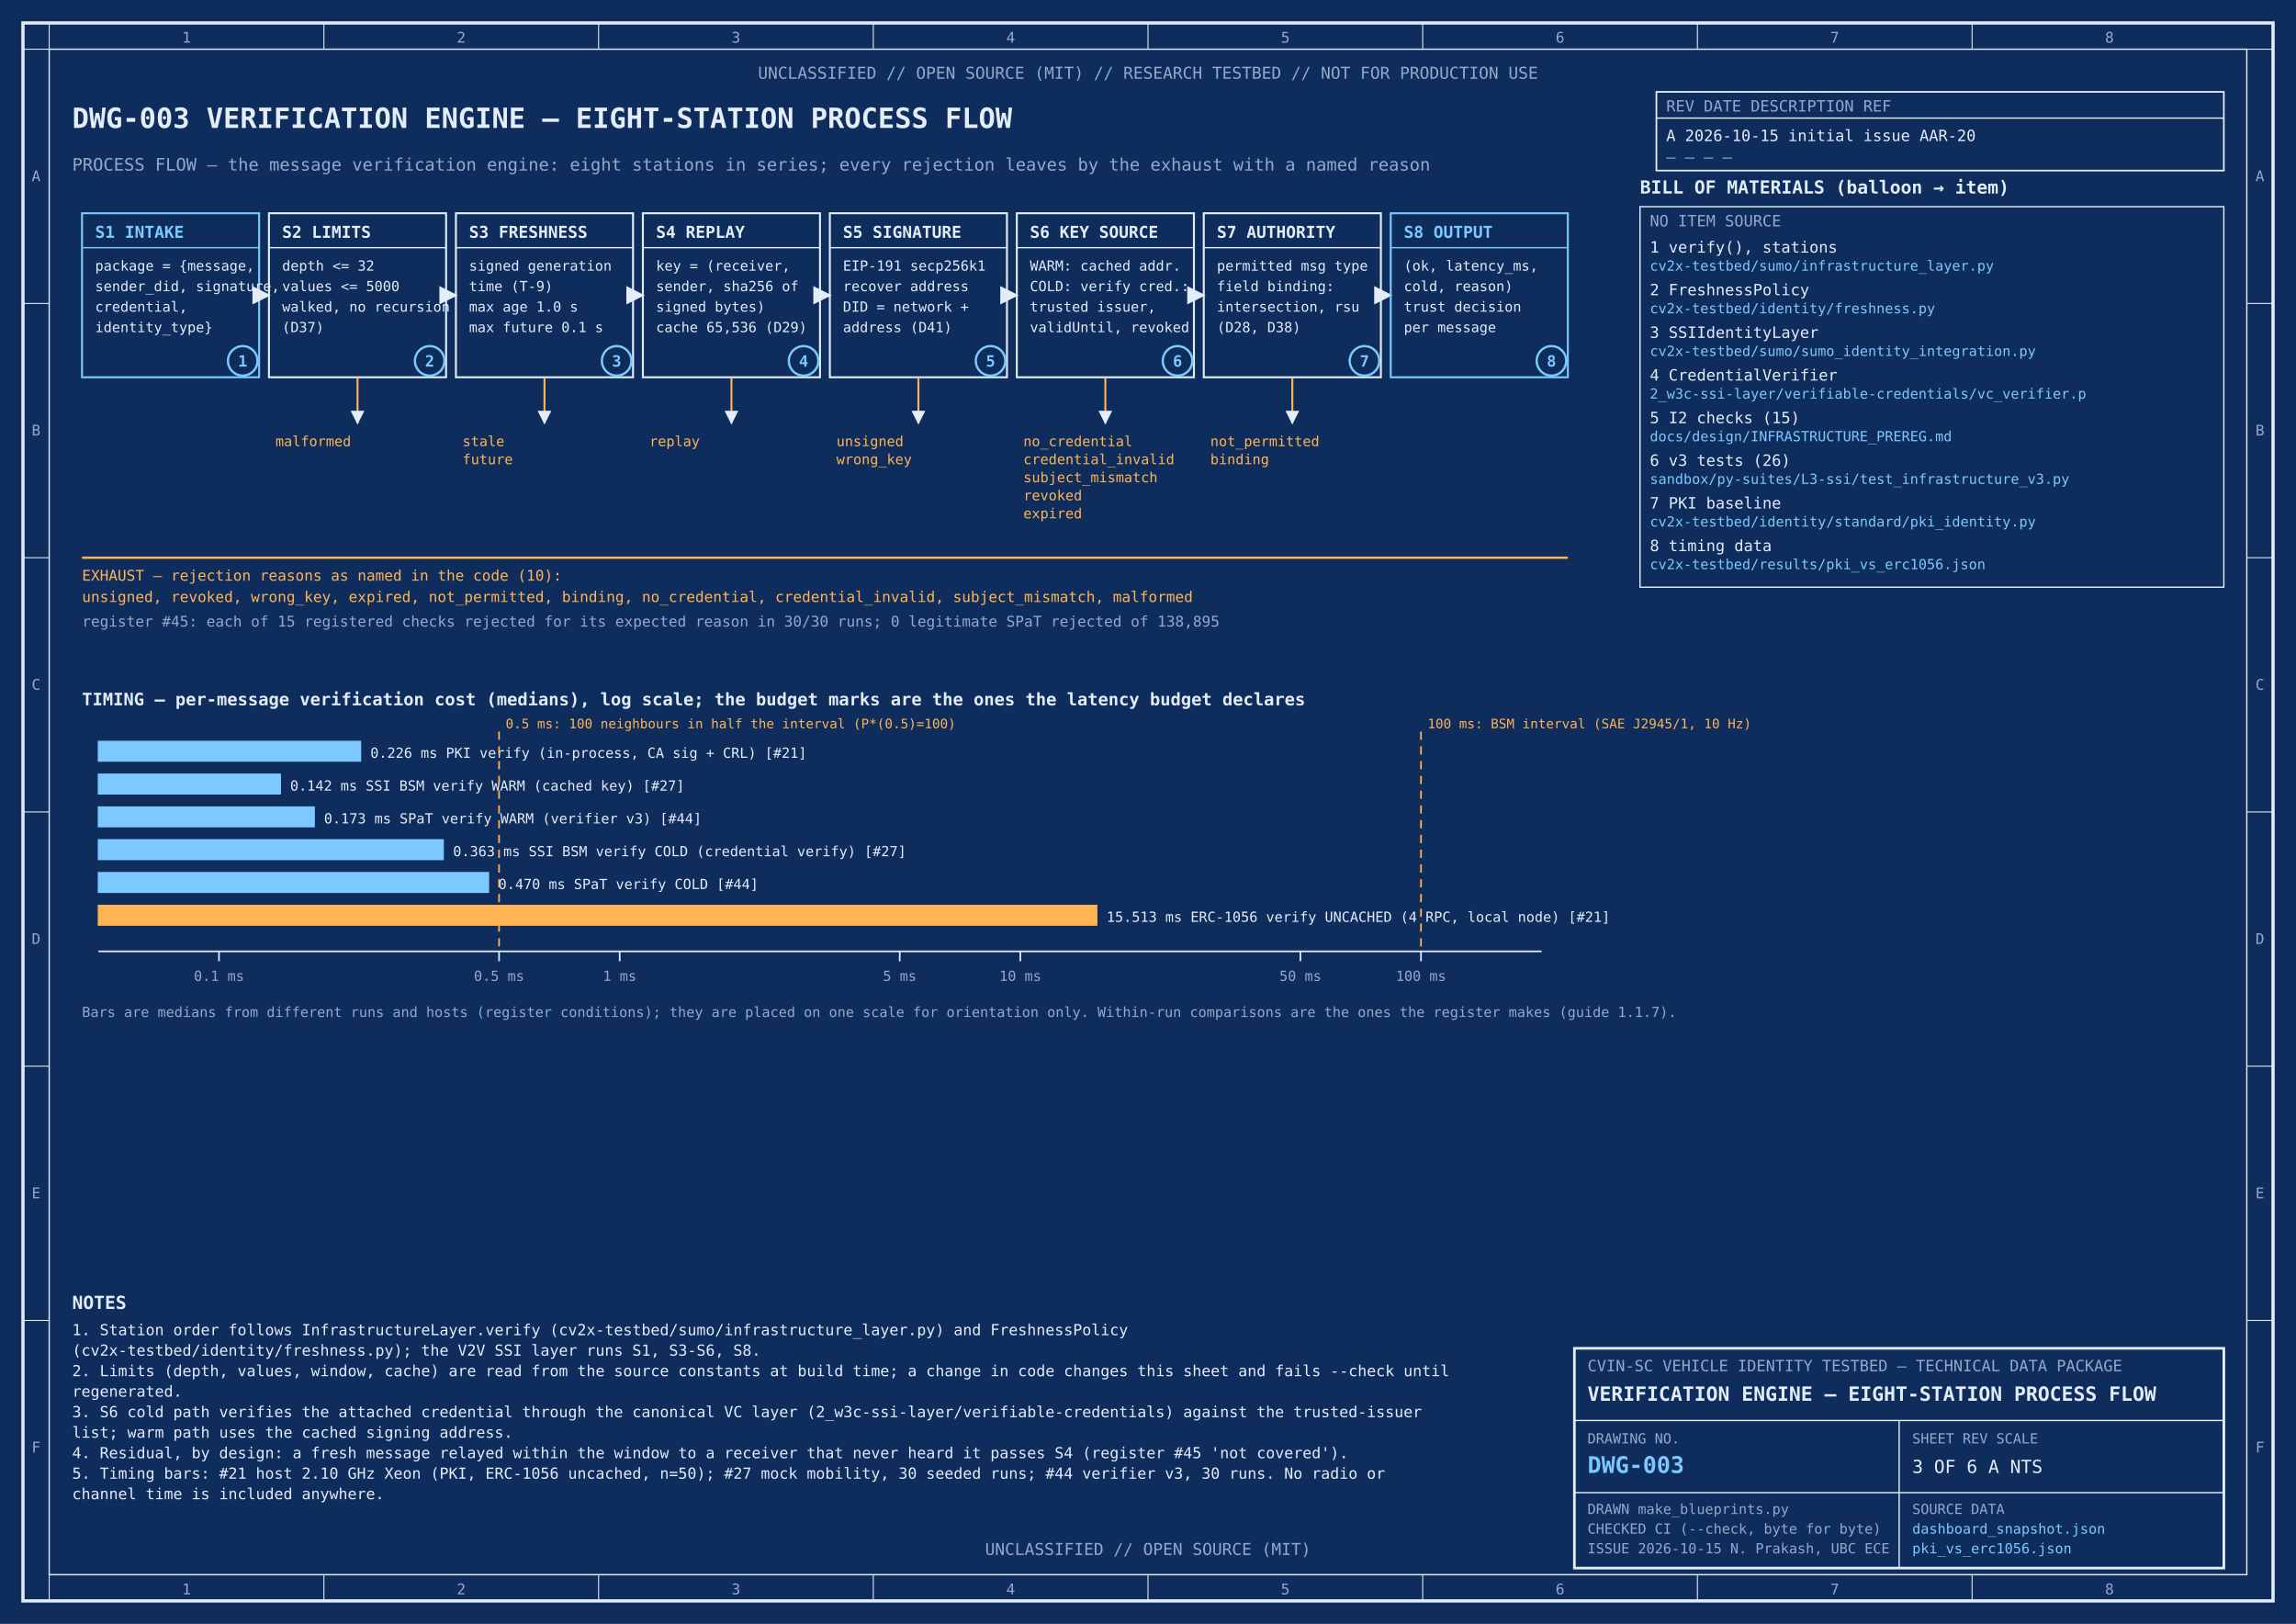
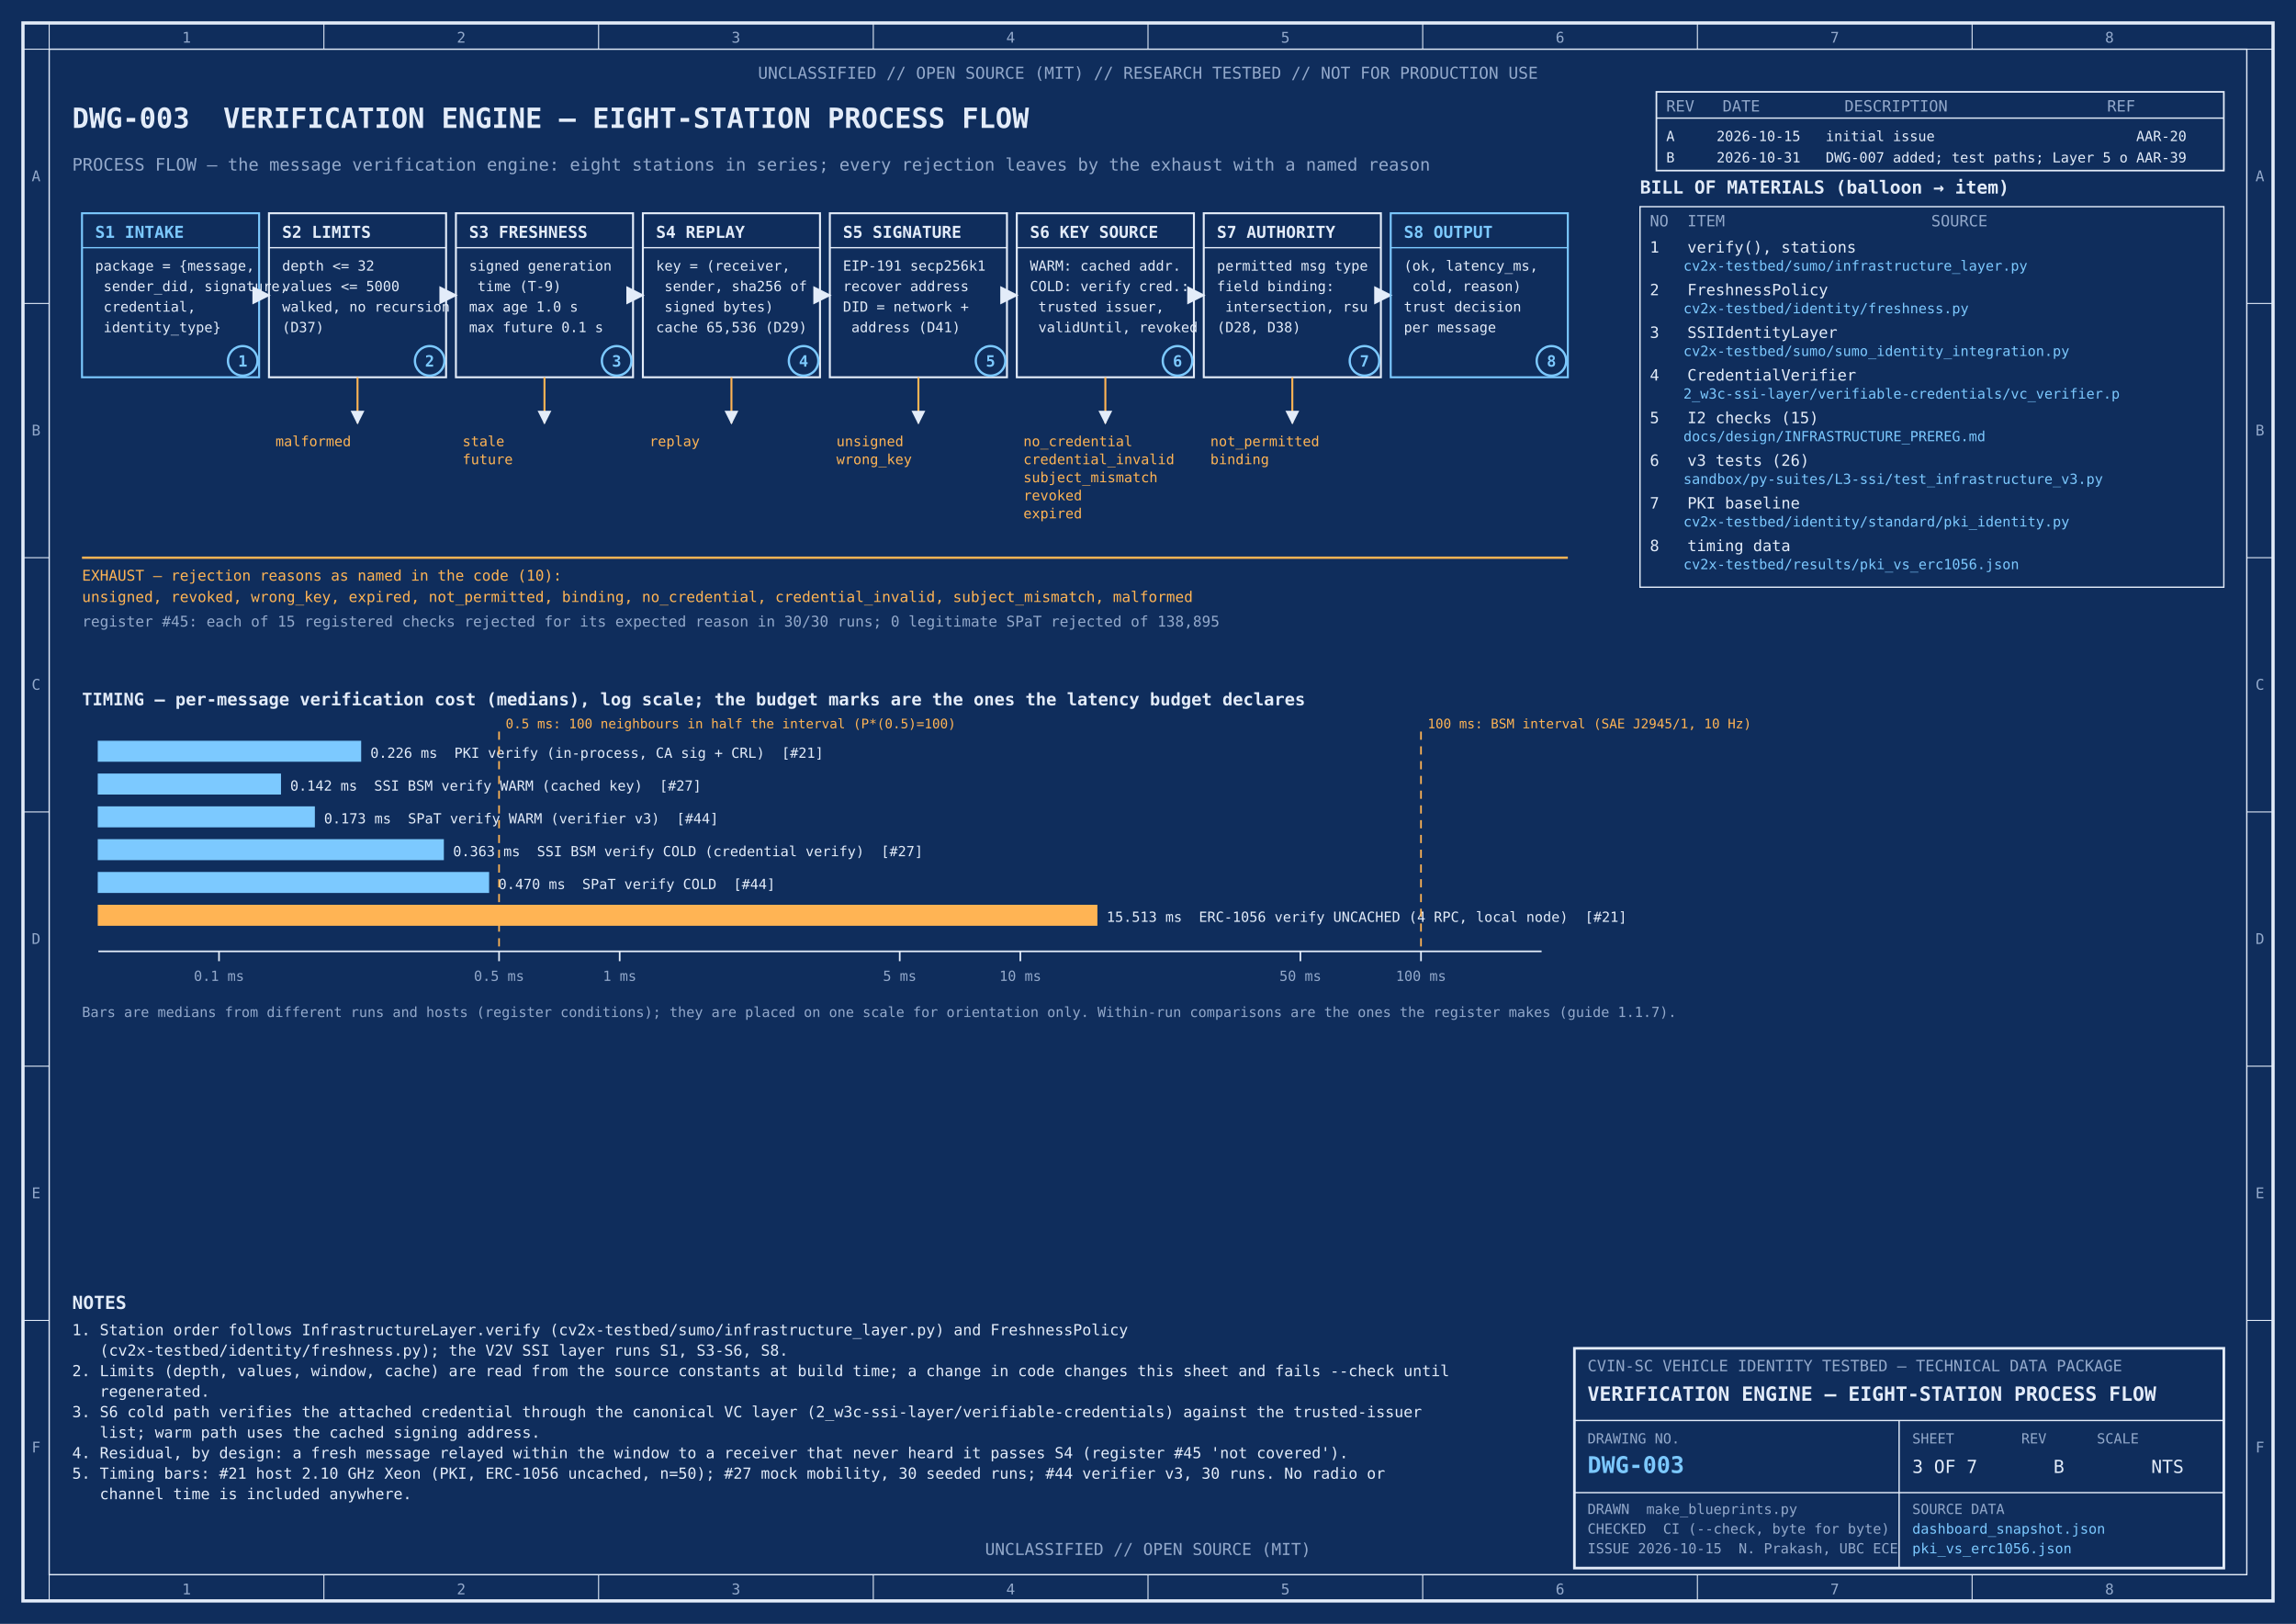
- <svg xmlns="http://www.w3.org/2000/svg" width="1400" height="990" viewBox="0 0 1400 990" font-family="DejaVu Sans Mono, Menlo, Consolas, monospace">
+ <svg xmlns="http://www.w3.org/2000/svg" width="1400" height="990" viewBox="0 0 1400 990" xml:space="preserve" font-family="DejaVu Sans Mono, Menlo, Consolas, monospace">
  <defs>
    <marker id="arrow" viewBox="0 0 10 10" refX="9" refY="5" markerWidth="7" markerHeight="7" orient="auto-start-reverse">
      <path d="M0,0 L10,5 L0,10 z" fill="#e3ecf9" />
    </marker>
    <pattern id="hatch" width="8" height="8" patternUnits="userSpaceOnUse" patternTransform="rotate(45)">
      <line x1="0" y1="0" x2="0" y2="8" stroke="#ffb454" stroke-width="1" />
    </pattern>
  </defs>
  <rect width="1400" height="990" fill="#0f2d5c" />
  <text x="44" y="104" font-size="10.5" text-anchor="start" fill="#93a9cb" font-weight="normal">PROCESS FLOW — the message verification engine: eight stations in series; every rejection leaves by the exhaust with a named reason</text>
  <rect x="50" y="130" width="108" height="100" stroke="#7cc9ff" fill="none" stroke-width="1.2" rx="0" />
  <text x="58" y="145" font-size="10" text-anchor="start" fill="#7cc9ff" font-weight="bold">S1 INTAKE</text>
  <line x1="50" y1="151" x2="158" y2="151" stroke="#7cc9ff" stroke-width="0.8" />
  <text x="58" y="165.0" font-size="8.5" text-anchor="start" fill="#e3ecf9" font-weight="normal">package = {message,</text>
  <text x="58" y="177.5" font-size="8.5" text-anchor="start" fill="#e3ecf9" font-weight="normal"> sender_did, signature,</text>
  <text x="58" y="190.0" font-size="8.5" text-anchor="start" fill="#e3ecf9" font-weight="normal"> credential,</text>
  <text x="58" y="202.5" font-size="8.5" text-anchor="start" fill="#e3ecf9" font-weight="normal"> identity_type}</text>
  <circle cx="148" cy="220" r="9" stroke="#7cc9ff" fill="#0f2d5c" stroke-width="1.4" />
  <text x="148" y="223.5" font-size="9.5" text-anchor="middle" fill="#7cc9ff" font-weight="bold">1</text>
  <line x1="158" y1="180.0" x2="164" y2="180.0" stroke="#e3ecf9" stroke-width="1.6" marker-end="url(#arrow)" />
  <rect x="164" y="130" width="108" height="100" stroke="#e3ecf9" fill="none" stroke-width="1.2" rx="0" />
  <text x="172" y="145" font-size="10" text-anchor="start" fill="#e3ecf9" font-weight="bold">S2 LIMITS</text>
  <line x1="164" y1="151" x2="272" y2="151" stroke="#e3ecf9" stroke-width="0.8" />
  <text x="172" y="165.0" font-size="8.5" text-anchor="start" fill="#e3ecf9" font-weight="normal">depth &lt;= 32</text>
  <text x="172" y="177.5" font-size="8.5" text-anchor="start" fill="#e3ecf9" font-weight="normal">values &lt;= 5000</text>
  <text x="172" y="190.0" font-size="8.5" text-anchor="start" fill="#e3ecf9" font-weight="normal">walked, no recursion</text>
  <text x="172" y="202.5" font-size="8.5" text-anchor="start" fill="#e3ecf9" font-weight="normal">(D37)</text>
  <circle cx="262" cy="220" r="9" stroke="#7cc9ff" fill="#0f2d5c" stroke-width="1.4" />
  <text x="262" y="223.5" font-size="9.5" text-anchor="middle" fill="#7cc9ff" font-weight="bold">2</text>
  <line x1="272" y1="180.0" x2="278" y2="180.0" stroke="#e3ecf9" stroke-width="1.6" marker-end="url(#arrow)" />
  <line x1="218.0" y1="230" x2="218.0" y2="258" stroke="#ffb454" stroke-width="1.2" marker-end="url(#arrow)" />
  <text x="168" y="272" font-size="8.5" text-anchor="start" fill="#ffb454" font-weight="normal">malformed</text>
  <rect x="278" y="130" width="108" height="100" stroke="#e3ecf9" fill="none" stroke-width="1.2" rx="0" />
  <text x="286" y="145" font-size="10" text-anchor="start" fill="#e3ecf9" font-weight="bold">S3 FRESHNESS</text>
  <line x1="278" y1="151" x2="386" y2="151" stroke="#e3ecf9" stroke-width="0.8" />
  <text x="286" y="165.0" font-size="8.5" text-anchor="start" fill="#e3ecf9" font-weight="normal">signed generation</text>
  <text x="286" y="177.5" font-size="8.5" text-anchor="start" fill="#e3ecf9" font-weight="normal"> time (T-9)</text>
  <text x="286" y="190.0" font-size="8.5" text-anchor="start" fill="#e3ecf9" font-weight="normal">max age 1.0 s</text>
  <text x="286" y="202.5" font-size="8.5" text-anchor="start" fill="#e3ecf9" font-weight="normal">max future 0.1 s</text>
  <circle cx="376" cy="220" r="9" stroke="#7cc9ff" fill="#0f2d5c" stroke-width="1.4" />
  <text x="376" y="223.5" font-size="9.5" text-anchor="middle" fill="#7cc9ff" font-weight="bold">3</text>
  <line x1="386" y1="180.0" x2="392" y2="180.0" stroke="#e3ecf9" stroke-width="1.6" marker-end="url(#arrow)" />
  <line x1="332.0" y1="230" x2="332.0" y2="258" stroke="#ffb454" stroke-width="1.2" marker-end="url(#arrow)" />
  <text x="282" y="272" font-size="8.5" text-anchor="start" fill="#ffb454" font-weight="normal">stale</text>
  <text x="282" y="283" font-size="8.5" text-anchor="start" fill="#ffb454" font-weight="normal">future</text>
  <rect x="392" y="130" width="108" height="100" stroke="#e3ecf9" fill="none" stroke-width="1.2" rx="0" />
  <text x="400" y="145" font-size="10" text-anchor="start" fill="#e3ecf9" font-weight="bold">S4 REPLAY</text>
  <line x1="392" y1="151" x2="500" y2="151" stroke="#e3ecf9" stroke-width="0.8" />
  <text x="400" y="165.0" font-size="8.5" text-anchor="start" fill="#e3ecf9" font-weight="normal">key = (receiver,</text>
  <text x="400" y="177.5" font-size="8.5" text-anchor="start" fill="#e3ecf9" font-weight="normal"> sender, sha256 of</text>
  <text x="400" y="190.0" font-size="8.5" text-anchor="start" fill="#e3ecf9" font-weight="normal"> signed bytes)</text>
  <text x="400" y="202.5" font-size="8.5" text-anchor="start" fill="#e3ecf9" font-weight="normal">cache 65,536 (D29)</text>
  <circle cx="490" cy="220" r="9" stroke="#7cc9ff" fill="#0f2d5c" stroke-width="1.4" />
  <text x="490" y="223.5" font-size="9.5" text-anchor="middle" fill="#7cc9ff" font-weight="bold">4</text>
  <line x1="500" y1="180.0" x2="506" y2="180.0" stroke="#e3ecf9" stroke-width="1.6" marker-end="url(#arrow)" />
  <line x1="446.0" y1="230" x2="446.0" y2="258" stroke="#ffb454" stroke-width="1.2" marker-end="url(#arrow)" />
  <text x="396" y="272" font-size="8.5" text-anchor="start" fill="#ffb454" font-weight="normal">replay</text>
  <rect x="506" y="130" width="108" height="100" stroke="#e3ecf9" fill="none" stroke-width="1.2" rx="0" />
  <text x="514" y="145" font-size="10" text-anchor="start" fill="#e3ecf9" font-weight="bold">S5 SIGNATURE</text>
  <line x1="506" y1="151" x2="614" y2="151" stroke="#e3ecf9" stroke-width="0.8" />
  <text x="514" y="165.0" font-size="8.5" text-anchor="start" fill="#e3ecf9" font-weight="normal">EIP-191 secp256k1</text>
  <text x="514" y="177.5" font-size="8.5" text-anchor="start" fill="#e3ecf9" font-weight="normal">recover address</text>
  <text x="514" y="190.0" font-size="8.5" text-anchor="start" fill="#e3ecf9" font-weight="normal">DID = network +</text>
  <text x="514" y="202.5" font-size="8.5" text-anchor="start" fill="#e3ecf9" font-weight="normal"> address (D41)</text>
  <circle cx="604" cy="220" r="9" stroke="#7cc9ff" fill="#0f2d5c" stroke-width="1.4" />
  <text x="604" y="223.5" font-size="9.5" text-anchor="middle" fill="#7cc9ff" font-weight="bold">5</text>
  <line x1="614" y1="180.0" x2="620" y2="180.0" stroke="#e3ecf9" stroke-width="1.6" marker-end="url(#arrow)" />
  <line x1="560.0" y1="230" x2="560.0" y2="258" stroke="#ffb454" stroke-width="1.2" marker-end="url(#arrow)" />
  <text x="510" y="272" font-size="8.5" text-anchor="start" fill="#ffb454" font-weight="normal">unsigned</text>
  <text x="510" y="283" font-size="8.5" text-anchor="start" fill="#ffb454" font-weight="normal">wrong_key</text>
  <rect x="620" y="130" width="108" height="100" stroke="#e3ecf9" fill="none" stroke-width="1.2" rx="0" />
  <text x="628" y="145" font-size="10" text-anchor="start" fill="#e3ecf9" font-weight="bold">S6 KEY SOURCE</text>
  <line x1="620" y1="151" x2="728" y2="151" stroke="#e3ecf9" stroke-width="0.8" />
  <text x="628" y="165.0" font-size="8.5" text-anchor="start" fill="#e3ecf9" font-weight="normal">WARM: cached addr.</text>
  <text x="628" y="177.5" font-size="8.5" text-anchor="start" fill="#e3ecf9" font-weight="normal">COLD: verify cred.:</text>
  <text x="628" y="190.0" font-size="8.5" text-anchor="start" fill="#e3ecf9" font-weight="normal"> trusted issuer,</text>
  <text x="628" y="202.5" font-size="8.5" text-anchor="start" fill="#e3ecf9" font-weight="normal"> validUntil, revoked</text>
  <circle cx="718" cy="220" r="9" stroke="#7cc9ff" fill="#0f2d5c" stroke-width="1.4" />
  <text x="718" y="223.5" font-size="9.5" text-anchor="middle" fill="#7cc9ff" font-weight="bold">6</text>
  <line x1="728" y1="180.0" x2="734" y2="180.0" stroke="#e3ecf9" stroke-width="1.6" marker-end="url(#arrow)" />
  <line x1="674.0" y1="230" x2="674.0" y2="258" stroke="#ffb454" stroke-width="1.2" marker-end="url(#arrow)" />
  <text x="624" y="272" font-size="8.5" text-anchor="start" fill="#ffb454" font-weight="normal">no_credential</text>
  <text x="624" y="283" font-size="8.5" text-anchor="start" fill="#ffb454" font-weight="normal">credential_invalid</text>
  <text x="624" y="294" font-size="8.5" text-anchor="start" fill="#ffb454" font-weight="normal">subject_mismatch</text>
  <text x="624" y="305" font-size="8.5" text-anchor="start" fill="#ffb454" font-weight="normal">revoked</text>
  <text x="624" y="316" font-size="8.5" text-anchor="start" fill="#ffb454" font-weight="normal">expired</text>
  <rect x="734" y="130" width="108" height="100" stroke="#e3ecf9" fill="none" stroke-width="1.2" rx="0" />
  <text x="742" y="145" font-size="10" text-anchor="start" fill="#e3ecf9" font-weight="bold">S7 AUTHORITY</text>
  <line x1="734" y1="151" x2="842" y2="151" stroke="#e3ecf9" stroke-width="0.8" />
  <text x="742" y="165.0" font-size="8.5" text-anchor="start" fill="#e3ecf9" font-weight="normal">permitted msg type</text>
  <text x="742" y="177.5" font-size="8.5" text-anchor="start" fill="#e3ecf9" font-weight="normal">field binding:</text>
  <text x="742" y="190.0" font-size="8.5" text-anchor="start" fill="#e3ecf9" font-weight="normal"> intersection, rsu</text>
  <text x="742" y="202.5" font-size="8.5" text-anchor="start" fill="#e3ecf9" font-weight="normal">(D28, D38)</text>
  <circle cx="832" cy="220" r="9" stroke="#7cc9ff" fill="#0f2d5c" stroke-width="1.4" />
  <text x="832" y="223.5" font-size="9.5" text-anchor="middle" fill="#7cc9ff" font-weight="bold">7</text>
  <line x1="842" y1="180.0" x2="848" y2="180.0" stroke="#e3ecf9" stroke-width="1.6" marker-end="url(#arrow)" />
  <line x1="788.0" y1="230" x2="788.0" y2="258" stroke="#ffb454" stroke-width="1.2" marker-end="url(#arrow)" />
  <text x="738" y="272" font-size="8.5" text-anchor="start" fill="#ffb454" font-weight="normal">not_permitted</text>
  <text x="738" y="283" font-size="8.5" text-anchor="start" fill="#ffb454" font-weight="normal">binding</text>
  <rect x="848" y="130" width="108" height="100" stroke="#7cc9ff" fill="none" stroke-width="1.2" rx="0" />
  <text x="856" y="145" font-size="10" text-anchor="start" fill="#7cc9ff" font-weight="bold">S8 OUTPUT</text>
  <line x1="848" y1="151" x2="956" y2="151" stroke="#7cc9ff" stroke-width="0.8" />
  <text x="856" y="165.0" font-size="8.5" text-anchor="start" fill="#e3ecf9" font-weight="normal">(ok, latency_ms,</text>
  <text x="856" y="177.5" font-size="8.5" text-anchor="start" fill="#e3ecf9" font-weight="normal"> cold, reason)</text>
  <text x="856" y="190.0" font-size="8.5" text-anchor="start" fill="#e3ecf9" font-weight="normal">trust decision</text>
  <text x="856" y="202.5" font-size="8.5" text-anchor="start" fill="#e3ecf9" font-weight="normal">per message</text>
  <circle cx="946" cy="220" r="9" stroke="#7cc9ff" fill="#0f2d5c" stroke-width="1.4" />
  <text x="946" y="223.5" font-size="9.5" text-anchor="middle" fill="#7cc9ff" font-weight="bold">8</text>
  <line x1="50" y1="340" x2="956" y2="340" stroke="#ffb454" stroke-width="1.4" />
  <text x="50" y="354" font-size="9" text-anchor="start" fill="#ffb454" font-weight="normal">EXHAUST — rejection reasons as named in the code (10):</text>
  <text x="50" y="367" font-size="9" text-anchor="start" fill="#ffb454" font-weight="normal">unsigned, revoked, wrong_key, expired, not_permitted, binding, no_credential, credential_invalid, subject_mismatch, malformed</text>
  <text x="50" y="382" font-size="9" text-anchor="start" fill="#93a9cb" font-weight="normal">register #45: each of 15 registered checks rejected for its expected reason in 30/30 runs; 0 legitimate SPaT rejected of 138,895</text>
  <text x="50" y="430" font-size="10.5" text-anchor="start" fill="#e3ecf9" font-weight="bold">TIMING — per-message verification cost (medians), log scale; the budget marks are the ones the latency budget declares</text>
  <line x1="60" y1="580" x2="940" y2="580" stroke="#e3ecf9" stroke-width="1" />
  <line x1="133.543" y1="580" x2="133.543" y2="586" stroke="#e3ecf9" stroke-width="1" />
  <text x="133.543" y="598" font-size="8.5" text-anchor="middle" fill="#93a9cb" font-weight="normal">0.1 ms</text>
  <line x1="304.305" y1="580" x2="304.305" y2="586" stroke="#e3ecf9" stroke-width="1" />
  <text x="304.305" y="598" font-size="8.5" text-anchor="middle" fill="#93a9cb" font-weight="normal">0.5 ms</text>
  <line x1="377.848" y1="580" x2="377.848" y2="586" stroke="#e3ecf9" stroke-width="1" />
  <text x="377.848" y="598" font-size="8.5" text-anchor="middle" fill="#93a9cb" font-weight="normal">1 ms</text>
  <line x1="548.609" y1="580" x2="548.609" y2="586" stroke="#e3ecf9" stroke-width="1" />
  <text x="548.609" y="598" font-size="8.5" text-anchor="middle" fill="#93a9cb" font-weight="normal">5 ms</text>
  <line x1="622.152" y1="580" x2="622.152" y2="586" stroke="#e3ecf9" stroke-width="1" />
  <text x="622.152" y="598" font-size="8.5" text-anchor="middle" fill="#93a9cb" font-weight="normal">10 ms</text>
  <line x1="792.914" y1="580" x2="792.914" y2="586" stroke="#e3ecf9" stroke-width="1" />
  <text x="792.914" y="598" font-size="8.5" text-anchor="middle" fill="#93a9cb" font-weight="normal">50 ms</text>
  <line x1="866.457" y1="580" x2="866.457" y2="586" stroke="#e3ecf9" stroke-width="1" />
  <text x="866.457" y="598" font-size="8.5" text-anchor="middle" fill="#93a9cb" font-weight="normal">100 ms</text>
  <rect x="60" y="452" width="159.822" height="12" stroke="#7cc9ff" fill="#7cc9ff" stroke-width="0.8" rx="0" />
  <text x="225.822" y="462" font-size="8.5" text-anchor="start" fill="#e3ecf9" font-weight="normal">0.226 ms  PKI verify (in-process, CA sig + CRL)  [#21]</text>
  <rect x="60" y="472" width="110.934" height="12" stroke="#7cc9ff" fill="#7cc9ff" stroke-width="0.8" rx="0" />
  <text x="176.934" y="482" font-size="8.5" text-anchor="start" fill="#e3ecf9" font-weight="normal">0.142 ms  SSI BSM verify WARM (cached key)  [#27]</text>
  <rect x="60" y="492" width="131.576" height="12" stroke="#7cc9ff" fill="#7cc9ff" stroke-width="0.8" rx="0" />
  <text x="197.576" y="502" font-size="8.5" text-anchor="start" fill="#e3ecf9" font-weight="normal">0.173 ms  SPaT verify WARM (verifier v3)  [#44]</text>
  <rect x="60" y="512" width="210.243" height="12" stroke="#7cc9ff" fill="#7cc9ff" stroke-width="0.8" rx="0" />
  <text x="276.243" y="522" font-size="8.5" text-anchor="start" fill="#e3ecf9" font-weight="normal">0.363 ms  SSI BSM verify COLD (credential verify)  [#27]</text>
  <rect x="60" y="532" width="237.852" height="12" stroke="#7cc9ff" fill="#7cc9ff" stroke-width="0.8" rx="0" />
  <text x="303.852" y="542" font-size="8.5" text-anchor="start" fill="#e3ecf9" font-weight="normal">0.470 ms  SPaT verify COLD  [#44]</text>
  <rect x="60" y="552" width="608.74" height="12" stroke="#ffb454" fill="#ffb454" stroke-width="0.8" rx="0" />
  <text x="674.74" y="562" font-size="8.5" text-anchor="start" fill="#e3ecf9" font-weight="normal">15.513 ms  ERC-1056 verify UNCACHED (4 RPC, local node)  [#21]</text>
  <line x1="304.305" y1="446" x2="304.305" y2="580" stroke="#ffb454" stroke-width="1" stroke-dasharray="5,4" />
  <text x="308.305" y="444" font-size="8" text-anchor="start" fill="#ffb454" font-weight="normal">0.5 ms: 100 neighbours in half the interval (P*(0.5)=100)</text>
  <line x1="866.457" y1="446" x2="866.457" y2="580" stroke="#ffb454" stroke-width="1" stroke-dasharray="5,4" />
  <text x="870.457" y="444" font-size="8" text-anchor="start" fill="#ffb454" font-weight="normal">100 ms: BSM interval (SAE J2945/1, 10 Hz)</text>
  <text x="50" y="620" font-size="8.5" text-anchor="start" fill="#93a9cb" font-weight="normal">Bars are medians from different runs and hosts (register conditions); they are placed on one scale for orientation only. Within-run comparisons are the ones the register makes (guide 1.1.7).</text>
  <rect x="14" y="14" width="1372" height="962" stroke="#e3ecf9" fill="none" stroke-width="2" rx="0" />
  <rect x="30" y="30" width="1340" height="930" stroke="#e3ecf9" fill="none" stroke-width="0.8" rx="0" />
  <line x1="30.0" y1="14" x2="30.0" y2="30" stroke="#e3ecf9" stroke-width="0.6" />
  <line x1="30.0" y1="960" x2="30.0" y2="976" stroke="#e3ecf9" stroke-width="0.6" />
  <text x="113.75" y="26" font-size="9" text-anchor="middle" fill="#93a9cb" font-weight="normal">1</text>
  <text x="113.75" y="972" font-size="9" text-anchor="middle" fill="#93a9cb" font-weight="normal">1</text>
  <line x1="197.5" y1="14" x2="197.5" y2="30" stroke="#e3ecf9" stroke-width="0.6" />
  <line x1="197.5" y1="960" x2="197.5" y2="976" stroke="#e3ecf9" stroke-width="0.6" />
  <text x="281.25" y="26" font-size="9" text-anchor="middle" fill="#93a9cb" font-weight="normal">2</text>
  <text x="281.25" y="972" font-size="9" text-anchor="middle" fill="#93a9cb" font-weight="normal">2</text>
  <line x1="365.0" y1="14" x2="365.0" y2="30" stroke="#e3ecf9" stroke-width="0.6" />
  <line x1="365.0" y1="960" x2="365.0" y2="976" stroke="#e3ecf9" stroke-width="0.6" />
  <text x="448.75" y="26" font-size="9" text-anchor="middle" fill="#93a9cb" font-weight="normal">3</text>
  <text x="448.75" y="972" font-size="9" text-anchor="middle" fill="#93a9cb" font-weight="normal">3</text>
  <line x1="532.5" y1="14" x2="532.5" y2="30" stroke="#e3ecf9" stroke-width="0.6" />
  <line x1="532.5" y1="960" x2="532.5" y2="976" stroke="#e3ecf9" stroke-width="0.6" />
  <text x="616.25" y="26" font-size="9" text-anchor="middle" fill="#93a9cb" font-weight="normal">4</text>
  <text x="616.25" y="972" font-size="9" text-anchor="middle" fill="#93a9cb" font-weight="normal">4</text>
  <line x1="700.0" y1="14" x2="700.0" y2="30" stroke="#e3ecf9" stroke-width="0.6" />
  <line x1="700.0" y1="960" x2="700.0" y2="976" stroke="#e3ecf9" stroke-width="0.6" />
  <text x="783.75" y="26" font-size="9" text-anchor="middle" fill="#93a9cb" font-weight="normal">5</text>
  <text x="783.75" y="972" font-size="9" text-anchor="middle" fill="#93a9cb" font-weight="normal">5</text>
  <line x1="867.5" y1="14" x2="867.5" y2="30" stroke="#e3ecf9" stroke-width="0.6" />
  <line x1="867.5" y1="960" x2="867.5" y2="976" stroke="#e3ecf9" stroke-width="0.6" />
  <text x="951.25" y="26" font-size="9" text-anchor="middle" fill="#93a9cb" font-weight="normal">6</text>
  <text x="951.25" y="972" font-size="9" text-anchor="middle" fill="#93a9cb" font-weight="normal">6</text>
  <line x1="1035.0" y1="14" x2="1035.0" y2="30" stroke="#e3ecf9" stroke-width="0.6" />
  <line x1="1035.0" y1="960" x2="1035.0" y2="976" stroke="#e3ecf9" stroke-width="0.6" />
  <text x="1118.75" y="26" font-size="9" text-anchor="middle" fill="#93a9cb" font-weight="normal">7</text>
  <text x="1118.75" y="972" font-size="9" text-anchor="middle" fill="#93a9cb" font-weight="normal">7</text>
  <line x1="1202.5" y1="14" x2="1202.5" y2="30" stroke="#e3ecf9" stroke-width="0.6" />
  <line x1="1202.5" y1="960" x2="1202.5" y2="976" stroke="#e3ecf9" stroke-width="0.6" />
  <text x="1286.25" y="26" font-size="9" text-anchor="middle" fill="#93a9cb" font-weight="normal">8</text>
  <text x="1286.25" y="972" font-size="9" text-anchor="middle" fill="#93a9cb" font-weight="normal">8</text>
  <line x1="14" y1="30.0" x2="30" y2="30.0" stroke="#e3ecf9" stroke-width="0.6" />
  <line x1="1370" y1="30.0" x2="1386" y2="30.0" stroke="#e3ecf9" stroke-width="0.6" />
  <text x="22" y="110.5" font-size="9" text-anchor="middle" fill="#93a9cb" font-weight="normal">A</text>
  <text x="1378" y="110.5" font-size="9" text-anchor="middle" fill="#93a9cb" font-weight="normal">A</text>
  <line x1="14" y1="185.0" x2="30" y2="185.0" stroke="#e3ecf9" stroke-width="0.6" />
  <line x1="1370" y1="185.0" x2="1386" y2="185.0" stroke="#e3ecf9" stroke-width="0.6" />
  <text x="22" y="265.5" font-size="9" text-anchor="middle" fill="#93a9cb" font-weight="normal">B</text>
  <text x="1378" y="265.5" font-size="9" text-anchor="middle" fill="#93a9cb" font-weight="normal">B</text>
  <line x1="14" y1="340.0" x2="30" y2="340.0" stroke="#e3ecf9" stroke-width="0.6" />
  <line x1="1370" y1="340.0" x2="1386" y2="340.0" stroke="#e3ecf9" stroke-width="0.6" />
  <text x="22" y="420.5" font-size="9" text-anchor="middle" fill="#93a9cb" font-weight="normal">C</text>
  <text x="1378" y="420.5" font-size="9" text-anchor="middle" fill="#93a9cb" font-weight="normal">C</text>
  <line x1="14" y1="495.0" x2="30" y2="495.0" stroke="#e3ecf9" stroke-width="0.6" />
  <line x1="1370" y1="495.0" x2="1386" y2="495.0" stroke="#e3ecf9" stroke-width="0.6" />
  <text x="22" y="575.5" font-size="9" text-anchor="middle" fill="#93a9cb" font-weight="normal">D</text>
  <text x="1378" y="575.5" font-size="9" text-anchor="middle" fill="#93a9cb" font-weight="normal">D</text>
  <line x1="14" y1="650.0" x2="30" y2="650.0" stroke="#e3ecf9" stroke-width="0.6" />
  <line x1="1370" y1="650.0" x2="1386" y2="650.0" stroke="#e3ecf9" stroke-width="0.6" />
  <text x="22" y="730.5" font-size="9" text-anchor="middle" fill="#93a9cb" font-weight="normal">E</text>
  <text x="1378" y="730.5" font-size="9" text-anchor="middle" fill="#93a9cb" font-weight="normal">E</text>
  <line x1="14" y1="805.0" x2="30" y2="805.0" stroke="#e3ecf9" stroke-width="0.6" />
  <line x1="1370" y1="805.0" x2="1386" y2="805.0" stroke="#e3ecf9" stroke-width="0.6" />
  <text x="22" y="885.5" font-size="9" text-anchor="middle" fill="#93a9cb" font-weight="normal">F</text>
  <text x="1378" y="885.5" font-size="9" text-anchor="middle" fill="#93a9cb" font-weight="normal">F</text>
  <text x="700.0" y="48" font-size="10" text-anchor="middle" fill="#93a9cb" font-weight="normal">UNCLASSIFIED // OPEN SOURCE (MIT) // RESEARCH TESTBED // NOT FOR PRODUCTION USE</text>
  <text x="700.0" y="948" font-size="10" text-anchor="middle" fill="#93a9cb" font-weight="normal">UNCLASSIFIED // OPEN SOURCE (MIT)</text>
  <text x="44" y="78" font-size="17" text-anchor="start" fill="#e3ecf9" font-weight="bold">DWG-003  VERIFICATION ENGINE — EIGHT-STATION PROCESS FLOW</text>
  <rect x="1010" y="56" width="346" height="48" stroke="#e3ecf9" fill="none" stroke-width="1" rx="0" />
  <line x1="1010" y1="72" x2="1356" y2="72" stroke="#e3ecf9" stroke-width="0.8" />
  <text x="1016" y="68" font-size="9.5" text-anchor="start" fill="#93a9cb" font-weight="normal">REV   DATE         DESCRIPTION                 REF</text>
-   <text x="1016" y="86" font-size="9.5" text-anchor="start" fill="#e3ecf9" font-weight="normal">A     2026-10-15   initial issue               AAR-20</text>
-   <text x="1016" y="99" font-size="9.5" text-anchor="start" fill="#93a9cb" font-weight="normal">—     —            —                           —</text>
+   <text x="1016" y="86" font-size="8.5" text-anchor="start" fill="#e3ecf9" font-weight="normal">A     2026-10-15   initial issue                        AAR-20</text>
+   <text x="1016" y="99" font-size="8.5" text-anchor="start" fill="#e3ecf9" font-weight="normal">B     2026-10-31   DWG-007 added; test paths; Layer 5 o AAR-39</text>
  <text x="44" y="798" font-size="11" text-anchor="start" fill="#e3ecf9" font-weight="bold">NOTES</text>
  <text x="44" y="814.0" font-size="9.3" text-anchor="start" fill="#e3ecf9" font-weight="normal">1. Station order follows InfrastructureLayer.verify (cv2x-testbed/sumo/infrastructure_layer.py) and FreshnessPolicy</text>
  <text x="44" y="826.5" font-size="9.3" text-anchor="start" fill="#e3ecf9" font-weight="normal">   (cv2x-testbed/identity/freshness.py); the V2V SSI layer runs S1, S3-S6, S8.</text>
  <text x="44" y="839.0" font-size="9.3" text-anchor="start" fill="#e3ecf9" font-weight="normal">2. Limits (depth, values, window, cache) are read from the source constants at build time; a change in code changes this sheet and fails --check until</text>
  <text x="44" y="851.5" font-size="9.3" text-anchor="start" fill="#e3ecf9" font-weight="normal">   regenerated.</text>
  <text x="44" y="864.0" font-size="9.3" text-anchor="start" fill="#e3ecf9" font-weight="normal">3. S6 cold path verifies the attached credential through the canonical VC layer (2_w3c-ssi-layer/verifiable-credentials) against the trusted-issuer</text>
  <text x="44" y="876.5" font-size="9.3" text-anchor="start" fill="#e3ecf9" font-weight="normal">   list; warm path uses the cached signing address.</text>
  <text x="44" y="889.0" font-size="9.3" text-anchor="start" fill="#e3ecf9" font-weight="normal">4. Residual, by design: a fresh message relayed within the window to a receiver that never heard it passes S4 (register #45 'not covered').</text>
  <text x="44" y="901.5" font-size="9.3" text-anchor="start" fill="#e3ecf9" font-weight="normal">5. Timing bars: #21 host 2.10 GHz Xeon (PKI, ERC-1056 uncached, n=50); #27 mock mobility, 30 seeded runs; #44 verifier v3, 30 runs. No radio or</text>
  <text x="44" y="914.0" font-size="9.3" text-anchor="start" fill="#e3ecf9" font-weight="normal">   channel time is included anywhere.</text>
  <text x="1000" y="118" font-size="11" text-anchor="start" fill="#e3ecf9" font-weight="bold">BILL OF MATERIALS (balloon → item)</text>
  <rect x="1000" y="126" width="356" height="232" stroke="#e3ecf9" fill="none" stroke-width="0.8" rx="0" />
  <text x="1006" y="138" font-size="9.5" text-anchor="start" fill="#93a9cb" font-weight="normal">NO  ITEM                      SOURCE</text>
  <text x="1006" y="154" font-size="9.5" text-anchor="start" fill="#e3ecf9" font-weight="normal">1   verify(), stations        </text>
  <text x="1006" y="165" font-size="8.5" text-anchor="start" fill="#7cc9ff" font-weight="normal">    cv2x-testbed/sumo/infrastructure_layer.py</text>
  <text x="1006" y="180" font-size="9.5" text-anchor="start" fill="#e3ecf9" font-weight="normal">2   FreshnessPolicy           </text>
  <text x="1006" y="191" font-size="8.5" text-anchor="start" fill="#7cc9ff" font-weight="normal">    cv2x-testbed/identity/freshness.py</text>
  <text x="1006" y="206" font-size="9.5" text-anchor="start" fill="#e3ecf9" font-weight="normal">3   SSIIdentityLayer          </text>
  <text x="1006" y="217" font-size="8.5" text-anchor="start" fill="#7cc9ff" font-weight="normal">    cv2x-testbed/sumo/sumo_identity_integration.py</text>
  <text x="1006" y="232" font-size="9.5" text-anchor="start" fill="#e3ecf9" font-weight="normal">4   CredentialVerifier        </text>
  <text x="1006" y="243" font-size="8.5" text-anchor="start" fill="#7cc9ff" font-weight="normal">    2_w3c-ssi-layer/verifiable-credentials/vc_verifier.p</text>
  <text x="1006" y="258" font-size="9.5" text-anchor="start" fill="#e3ecf9" font-weight="normal">5   I2 checks (15)            </text>
  <text x="1006" y="269" font-size="8.5" text-anchor="start" fill="#7cc9ff" font-weight="normal">    docs/design/INFRASTRUCTURE_PREREG.md</text>
  <text x="1006" y="284" font-size="9.5" text-anchor="start" fill="#e3ecf9" font-weight="normal">6   v3 tests (26)             </text>
  <text x="1006" y="295" font-size="8.5" text-anchor="start" fill="#7cc9ff" font-weight="normal">    sandbox/py-suites/L3-ssi/test_infrastructure_v3.py</text>
  <text x="1006" y="310" font-size="9.5" text-anchor="start" fill="#e3ecf9" font-weight="normal">7   PKI baseline              </text>
  <text x="1006" y="321" font-size="8.5" text-anchor="start" fill="#7cc9ff" font-weight="normal">    cv2x-testbed/identity/standard/pki_identity.py</text>
  <text x="1006" y="336" font-size="9.5" text-anchor="start" fill="#e3ecf9" font-weight="normal">8   timing data               </text>
  <text x="1006" y="347" font-size="8.5" text-anchor="start" fill="#7cc9ff" font-weight="normal">    cv2x-testbed/results/pki_vs_erc1056.json</text>
  <rect x="960" y="822" width="396" height="134" stroke="#e3ecf9" fill="none" stroke-width="1.6" rx="0" />
  <line x1="960" y1="866" x2="1356" y2="866" stroke="#e3ecf9" stroke-width="0.8" />
  <line x1="960" y1="910" x2="1356" y2="910" stroke="#e3ecf9" stroke-width="0.8" />
  <line x1="1158" y1="866" x2="1158" y2="956" stroke="#e3ecf9" stroke-width="0.8" />
  <text x="968" y="836" font-size="9.5" text-anchor="start" fill="#93a9cb" font-weight="normal">CVIN-SC VEHICLE IDENTITY TESTBED — TECHNICAL DATA PACKAGE</text>
  <text x="968" y="854" font-size="12" text-anchor="start" fill="#e3ecf9" font-weight="bold">VERIFICATION ENGINE — EIGHT-STATION PROCESS FLOW</text>
  <text x="968" y="880" font-size="8.5" text-anchor="start" fill="#93a9cb" font-weight="normal">DRAWING NO.</text>
  <text x="968" y="898" font-size="14" text-anchor="start" fill="#7cc9ff" font-weight="bold">DWG-003</text>
  <text x="1166" y="880" font-size="8.5" text-anchor="start" fill="#93a9cb" font-weight="normal">SHEET        REV      SCALE</text>
-   <text x="1166" y="898" font-size="11" text-anchor="start" fill="#e3ecf9" font-weight="normal">3 OF 6       A        NTS</text>
+   <text x="1166" y="898" font-size="11" text-anchor="start" fill="#e3ecf9" font-weight="normal">3 OF 7       B        NTS</text>
  <text x="968" y="923" font-size="8.5" text-anchor="start" fill="#93a9cb" font-weight="normal">DRAWN  make_blueprints.py</text>
  <text x="968" y="935" font-size="8.5" text-anchor="start" fill="#93a9cb" font-weight="normal">CHECKED  CI (--check, byte for byte)</text>
  <text x="968" y="947" font-size="8.5" text-anchor="start" fill="#93a9cb" font-weight="normal">ISSUE 2026-10-15  N. Prakash, UBC ECE</text>
  <text x="1166" y="923" font-size="8.5" text-anchor="start" fill="#93a9cb" font-weight="normal">SOURCE DATA</text>
  <text x="1166" y="935" font-size="8.5" text-anchor="start" fill="#7cc9ff" font-weight="normal">dashboard_snapshot.json</text>
  <text x="1166" y="947" font-size="8.5" text-anchor="start" fill="#7cc9ff" font-weight="normal">pki_vs_erc1056.json</text>
</svg>
